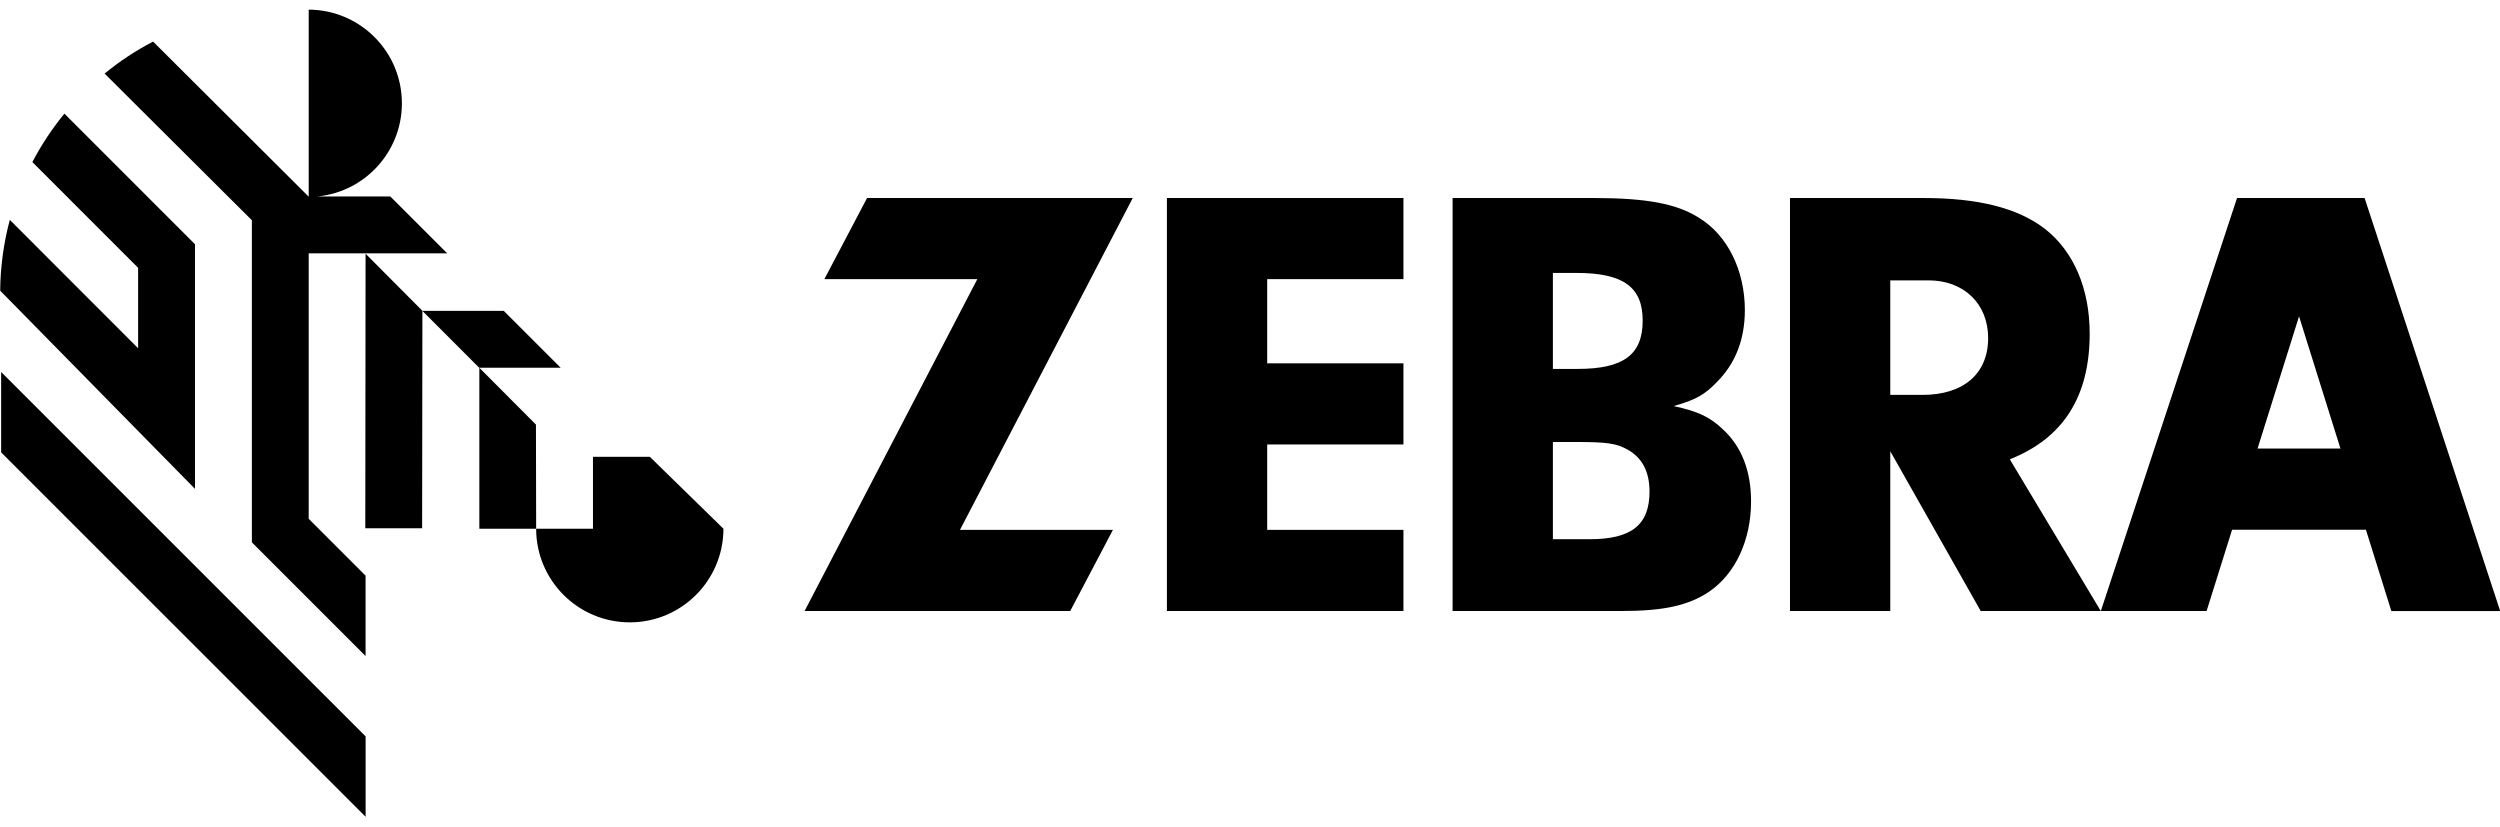
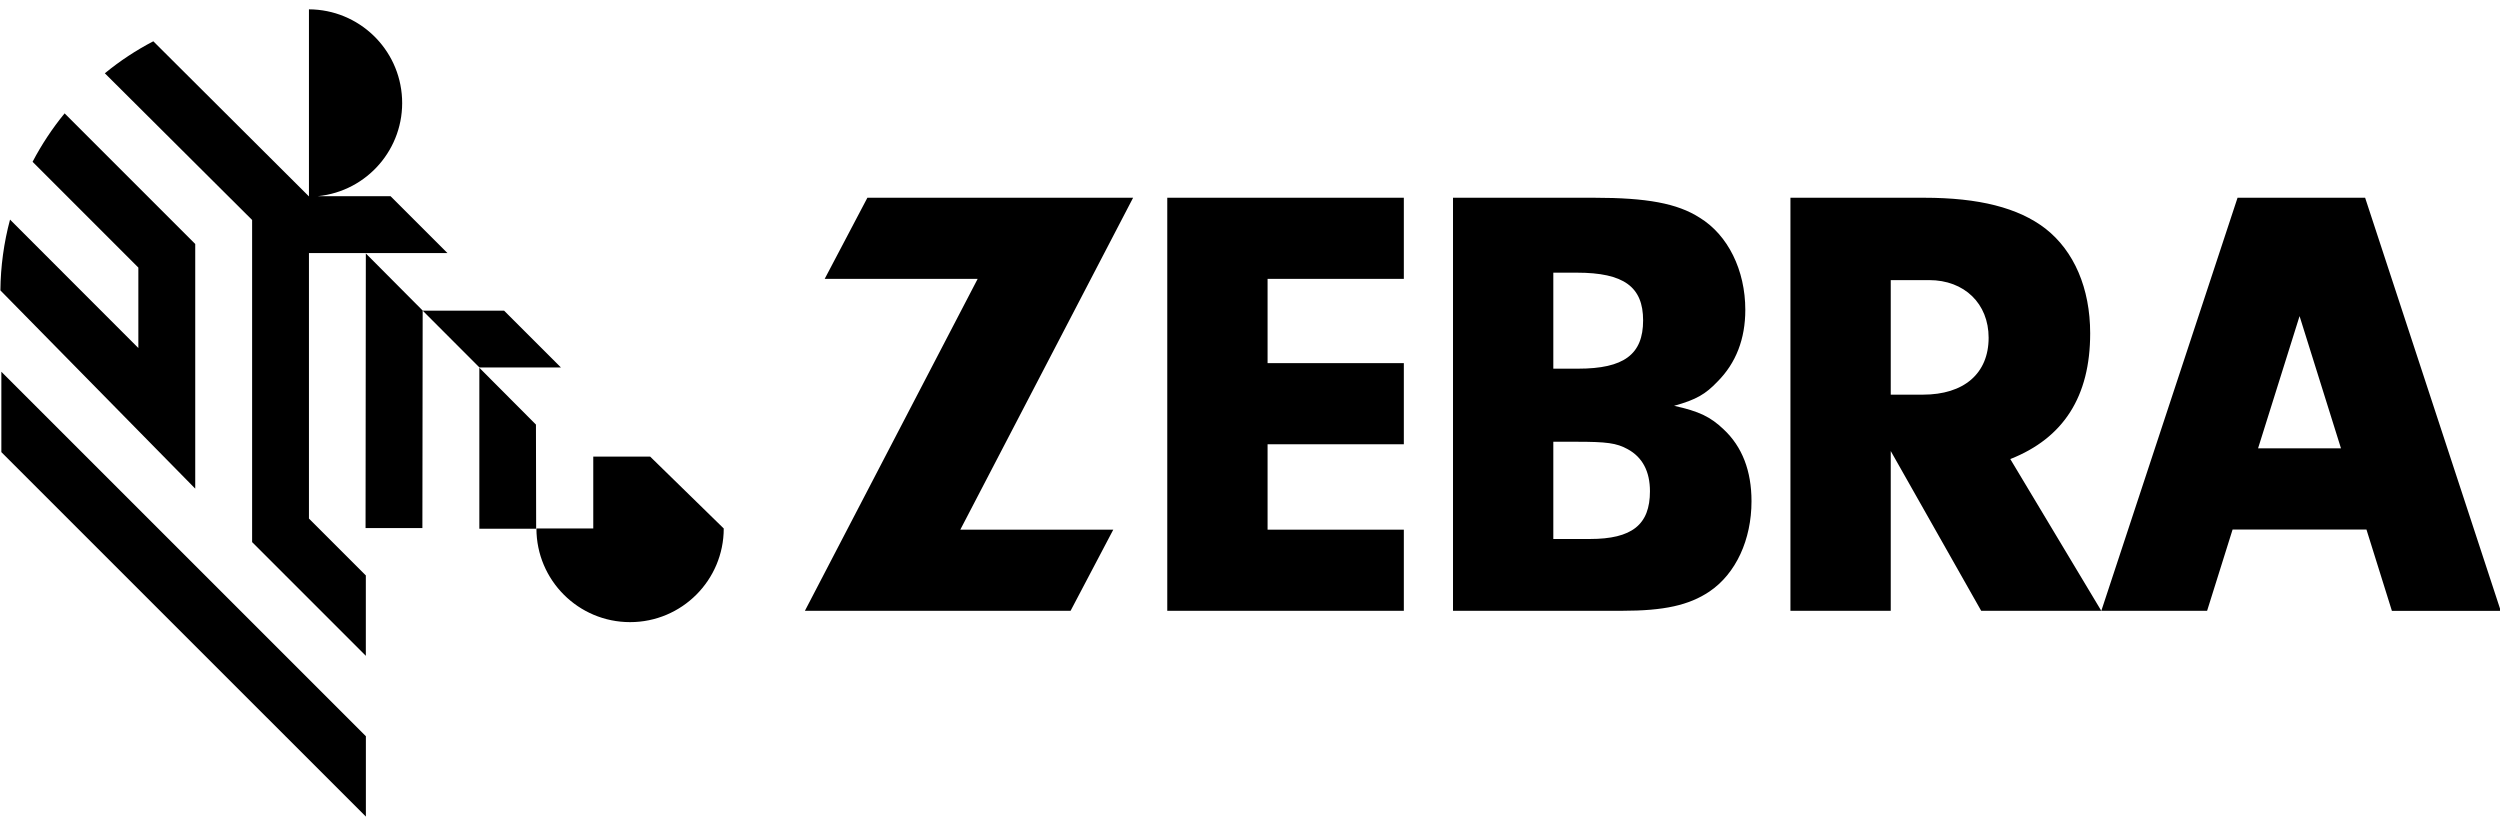
<svg xmlns="http://www.w3.org/2000/svg" viewBox="0 0 121 40">
  <defs>
    <clipPath id="a" clipPathUnits="userSpaceOnUse">
      <path d="M0 792h1224V0H0Z" />
    </clipPath>
  </defs>
  <path d="M25.94 20.55 23.2 17.8v7.79h2.75Z" />
-   <g clip-path="url(#a)" transform="matrix(.22217 0 0 -.22217 -75.5 107.79)">
-     <path d="M407.08 429.98h30.17l-12.34 12.33-.05.06H409a20.4 20.4 0 0 1-1.92 40.7v-40.75l-33.9 33.79a60.64 60.64 0 0 1-10.56-6.97l32.08-31.95v-70.17l24.77-24.77v17.51l-12.39 12.39Z" />
-     <path d="m419.47 429.9-.06-59.82h12.38l.06 47.38zm42.5-24.84-12.39 12.38h-17.73l12.37-12.38Zm-79.66-26.39v53.29l-28.45 28.45a61.71 61.71 0 0 1-6.98-10.55l23.04-23.04V409.3l-27.95 27.97a61.65 61.65 0 0 1-2.1-15.42s41.05-41.74 42.44-43.18m-42.23 25.46v-17.51l79.4-79.39v17.51zm141.32-18.48h-12.39v-15.66h-12.38a20.4 20.4 0 1 1 40.8 0zm100.88-15.92-9.3-17.67h-57.87l37.63 72.3h-33.32l9.3 17.67h57.88l-37.64-72.3Zm33.61 36.28h29.68v-17.67h-29.68v-18.61h29.68v-17.67h-51.53v89.97h51.53v-17.67h-29.68Zm62.24-38.31h7.96c9.17 0 13.09 3.1 13.09 10.4 0 4.3-1.62 7.41-4.86 9.17-2.43 1.34-4.59 1.61-11.2 1.61h-4.99Zm0 37.1h5.4c9.98 0 14.16 3.1 14.16 10.52 0 7.29-4.18 10.39-14.43 10.39h-5.13Zm8.9 37.23c11.47 0 18.08-1.22 22.94-4.32 6.2-3.77 9.98-11.46 9.98-20.1 0-6.33-2.03-11.6-6.07-15.64-2.57-2.7-4.59-3.92-9.44-5.26 5.53-1.22 7.95-2.43 10.79-5.13 4.04-3.77 6.07-9.04 6.07-15.65 0-8.36-3.38-15.78-9.18-19.69-4.45-2.97-9.84-4.18-19.01-4.18h-36.83v89.97zm71.62-42.89c8.9 0 14.3 4.58 14.3 12.4 0 7.42-5.27 12.55-12.95 12.55h-8.37v-24.95Zm-7.02-47.08h-21.85v89.97h29.14c11.87 0 20.5-2.16 26.43-6.74 6.2-4.86 9.72-12.95 9.72-22.8 0-13.76-5.8-22.8-17.4-27.38l19.82-33.05h-26.16l-19.7 34.8zm80.01 35.39 9.04 28.8 9.02-28.8Zm29.15-35.4h23.71l-29.54 89.98h-27.79l-29.67-89.97h23.04l5.55 17.7h29.16z" />
+   <g clip-path="url(#a)" transform="matrix(.2222 0 0 -.2222 -75.5 107.79)">
+     <path d="M407.08 429.98h30.17l-12.34 12.33-.05.06H409a20.4 20.4 0 0 1-1.92 40.7v-40.75l-33.9 33.79a61 61 0 0 1-10.56-6.97l32.08-31.95v-70.17l24.77-24.77v17.51l-12.39 12.39Z" />
+     <path d="m419.47 429.9-.06-59.82h12.38l.06 47.38zm42.5-24.84-12.39 12.38h-17.73l12.37-12.38Zm-79.66-26.39v53.29l-28.45 28.45a62 62 0 0 1-6.98-10.55l23.04-23.04V409.3l-27.95 27.97a62 62 0 0 1-2.1-15.42s41.05-41.74 42.44-43.18m-42.23 25.46v-17.51l79.4-79.39v17.51zm141.32-18.48h-12.39v-15.66h-12.38a20.4 20.4 0 1 1 40.8 0zm100.88-15.92-9.3-17.67h-57.87l37.63 72.3h-33.32l9.3 17.67h57.88l-37.64-72.3Zm33.61 36.28h29.68v-17.67h-29.68v-18.61h29.68v-17.67h-51.53v89.97h51.53v-17.67h-29.68Zm62.24-38.31h7.96c9.17 0 13.09 3.1 13.09 10.4 0 4.3-1.62 7.41-4.86 9.17-2.43 1.34-4.59 1.61-11.2 1.61h-4.99Zm0 37.1h5.4c9.98 0 14.16 3.1 14.16 10.52 0 7.29-4.18 10.39-14.43 10.39h-5.13Zm8.9 37.23c11.47 0 18.08-1.22 22.94-4.32 6.2-3.77 9.98-11.46 9.98-20.1 0-6.33-2.03-11.6-6.07-15.64-2.57-2.7-4.59-3.92-9.44-5.26 5.53-1.22 7.95-2.43 10.79-5.13 4.04-3.77 6.07-9.04 6.07-15.65 0-8.36-3.38-15.78-9.18-19.69-4.45-2.97-9.84-4.18-19.01-4.18h-36.83v89.97zm71.62-42.89c8.9 0 14.3 4.58 14.3 12.4 0 7.42-5.27 12.55-12.95 12.55h-8.37v-24.95Zm-7.02-47.08h-21.85v89.97h29.14c11.87 0 20.5-2.16 26.43-6.74 6.2-4.86 9.72-12.95 9.72-22.8 0-13.76-5.8-22.8-17.4-27.38l19.82-33.05h-26.16l-19.7 34.8zm80.01 35.39 9.04 28.8 9.02-28.8Zm29.15-35.4h23.71l-29.54 89.98h-27.79l-29.67-89.97h23.04l5.55 17.7h29.16z" />
  </g>
</svg>
